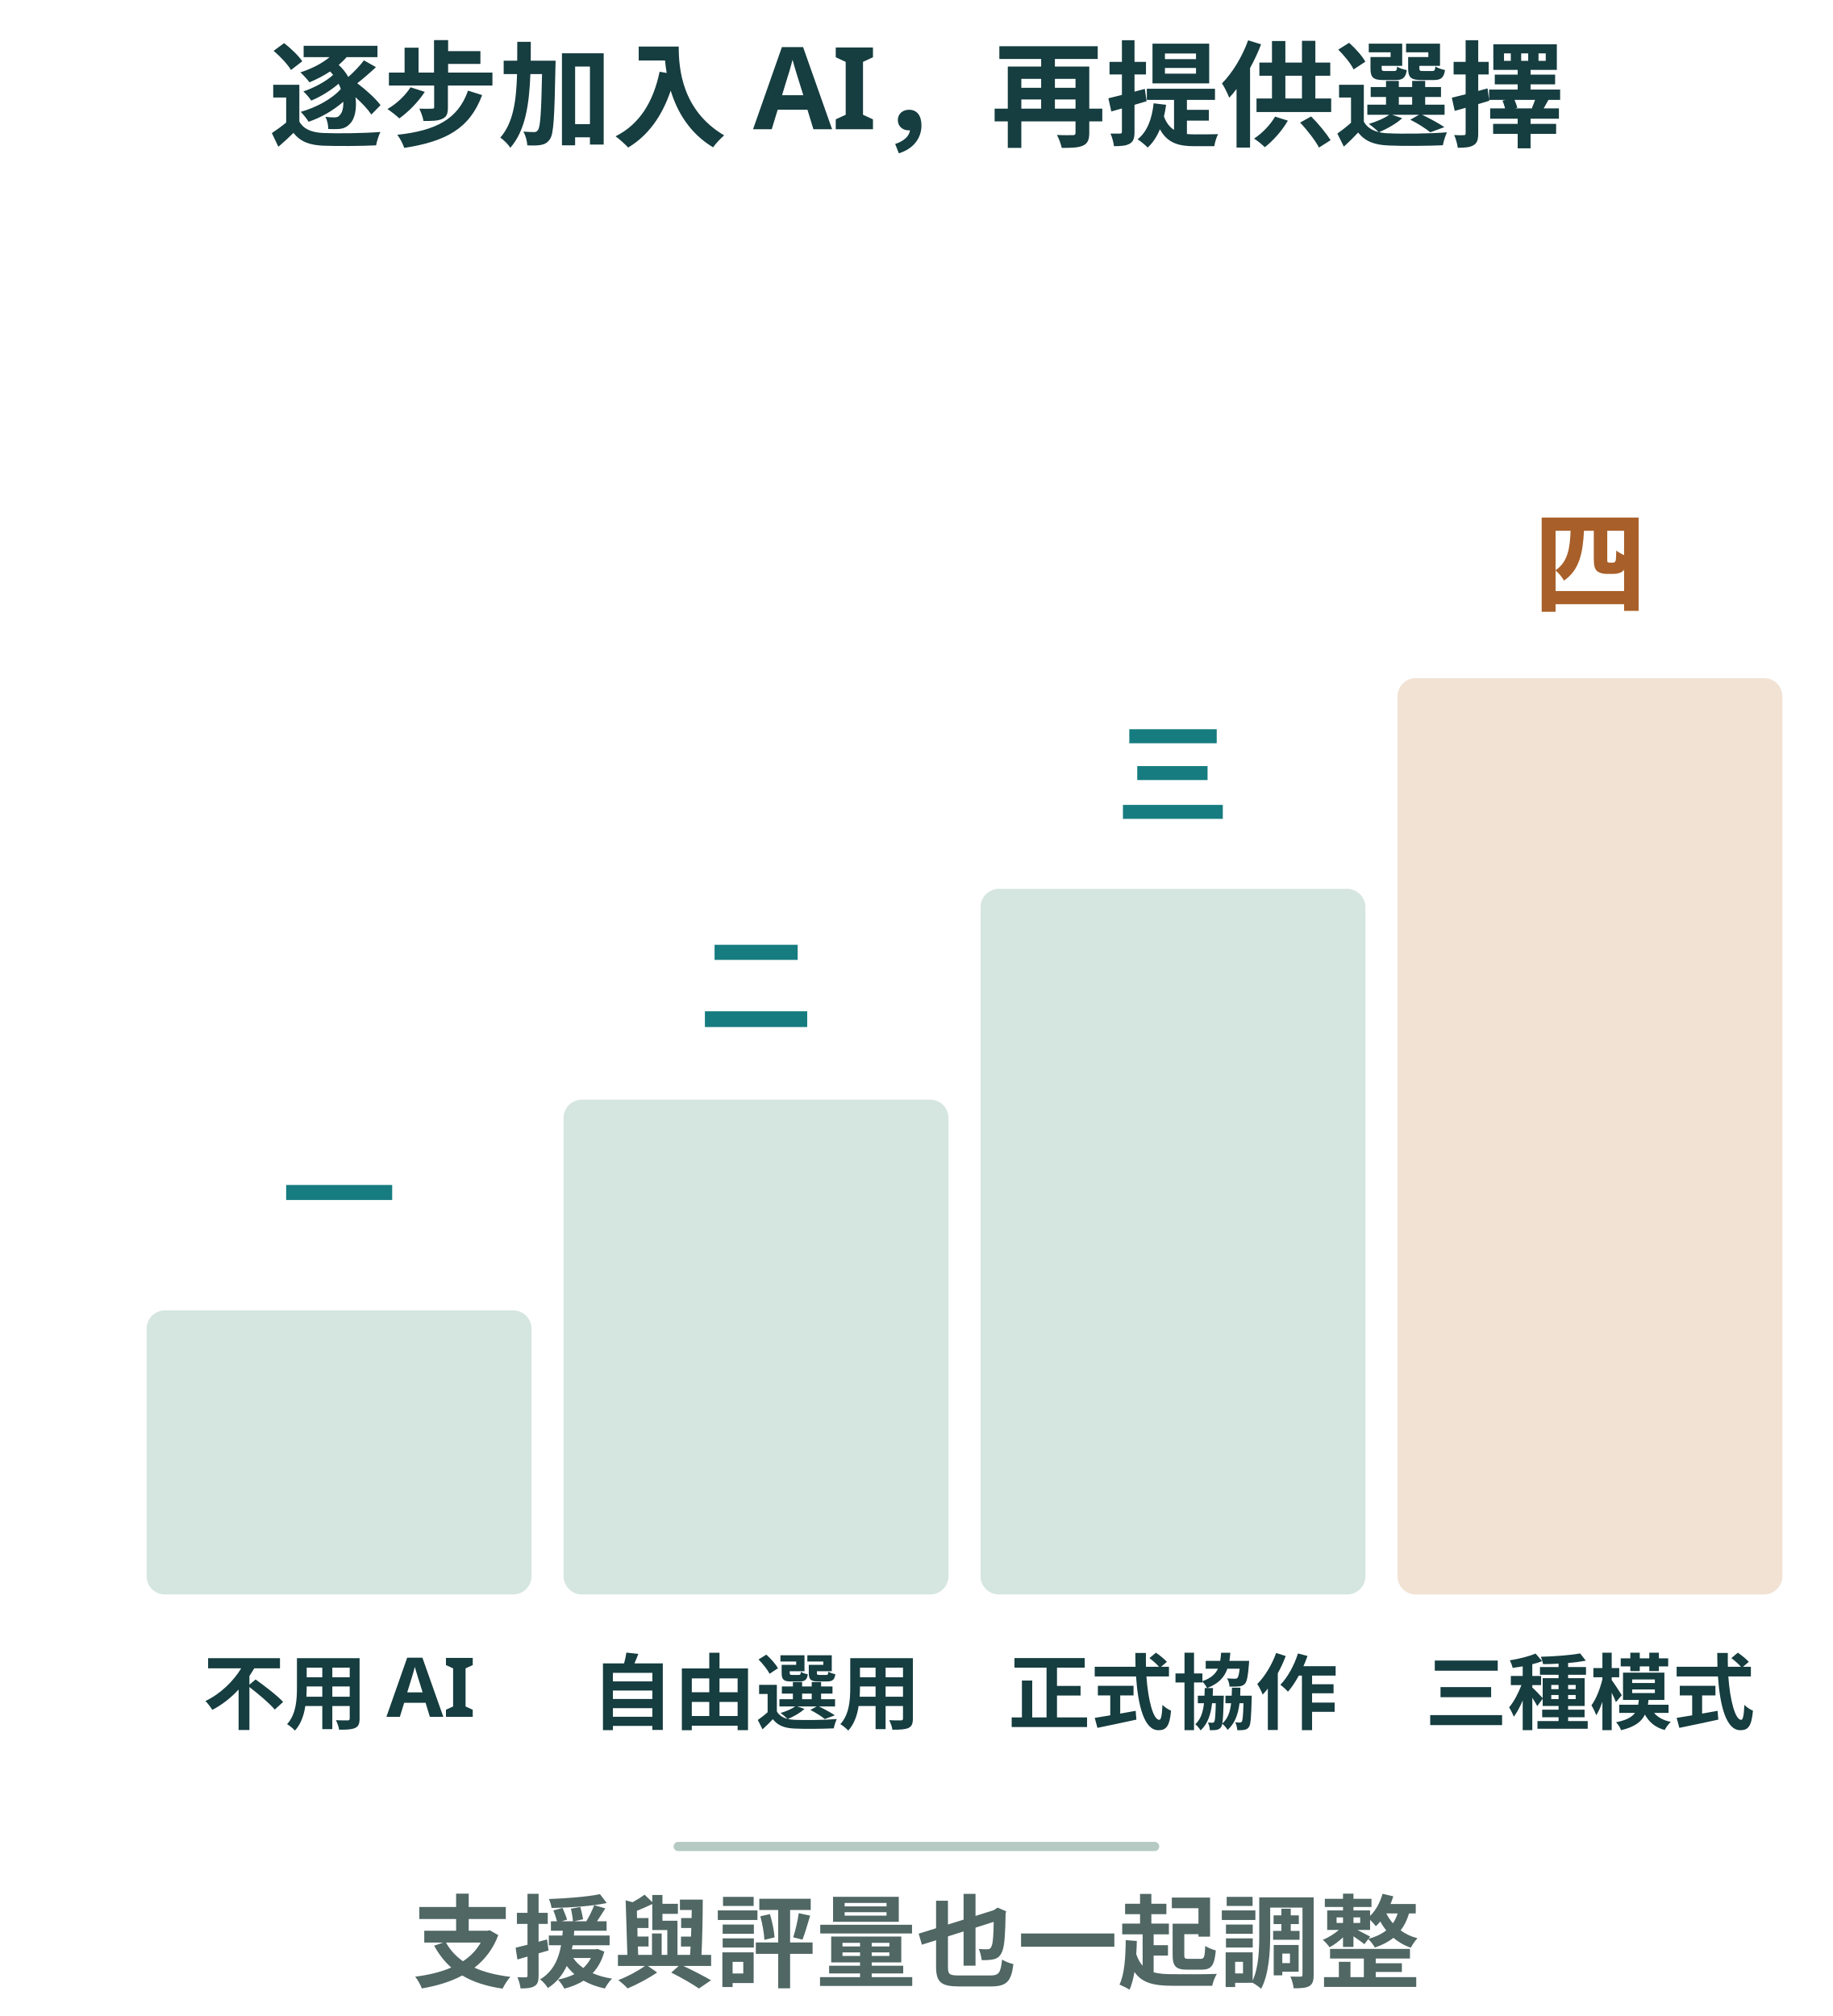
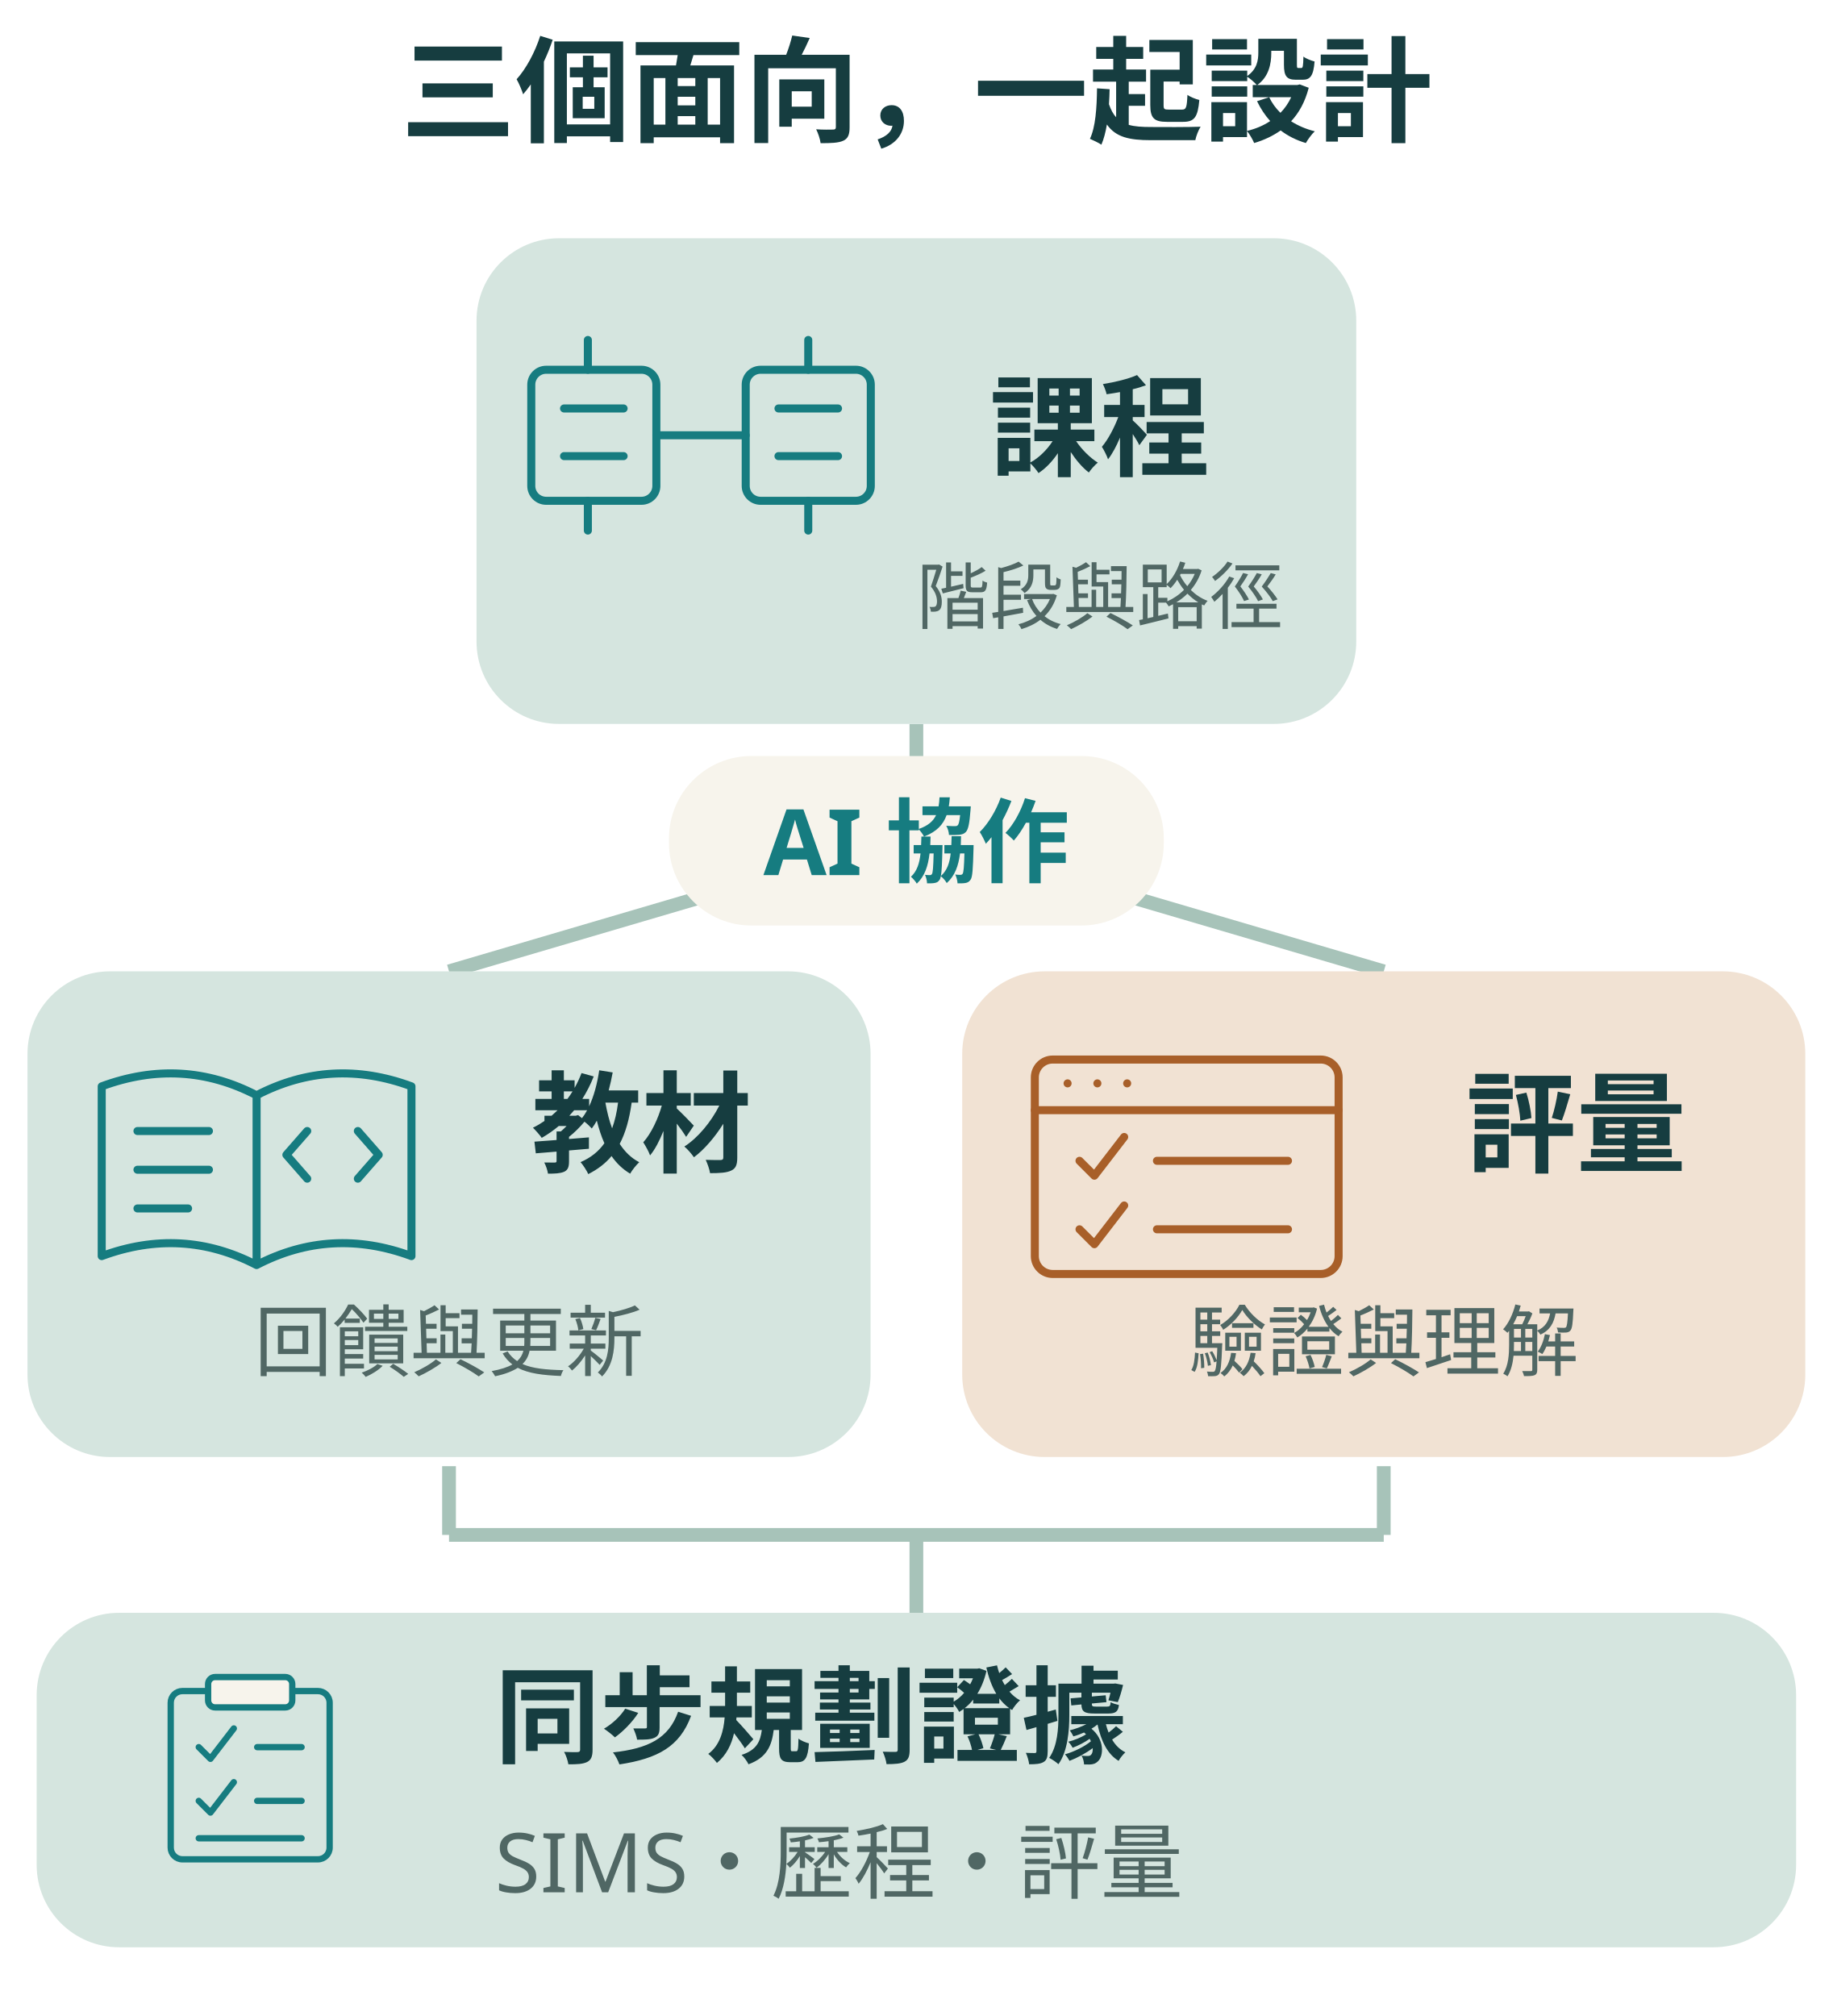
<svg xmlns="http://www.w3.org/2000/svg" width="400" height="440" viewBox="0 0 400 440" role="img" aria-labelledby="title desc">
  <defs>
-     <marker id="teal-arrow" viewBox="0 0 10 10" refX="8" refY="5" markerWidth="5" markerHeight="5" orient="auto">
+     <marker id="arrow" viewBox="0 0 10 10" refX="9" refY="5" markerWidth="5" markerHeight="5" orient="auto">
      <path d="M1 1 L9 5 L1 9" fill="none" stroke="#167C80" stroke-width="1.6" />
-     </marker>
-     <marker id="gold-arrow" viewBox="0 0 10 10" refX="8" refY="5" markerWidth="5" markerHeight="5" orient="auto">
-       <path d="M1 1 L9 5 L1 9" fill="none" stroke="#A85F29" stroke-width="1.6" />
    </marker>
  </defs>
  <g font-family="Noto Sans TC, PingFang TC, Microsoft JhengHei, sans-serif">
-     <text x="200" y="30" text-anchor="middle" font-size="25" font-weight="800" fill="#163D40">逐步加入 AI，再提供選擇</text>
-     <rect x="32" y="286" width="84" height="62" rx="4" fill="#D5E5DF" />
-     <text x="74" y="270" text-anchor="middle" font-size="25" font-weight="800" fill="#167C80">一</text>
-     <text x="74" y="376" text-anchor="middle" font-size="18" font-weight="600" fill="#163D40">不用 AI</text>
-     <rect x="123" y="240" width="84" height="108" rx="4" fill="#D5E5DF" />
-     <text x="165" y="224" text-anchor="middle" font-size="25" font-weight="800" fill="#167C80">二</text>
-     <text x="165" y="376" text-anchor="middle" font-size="18" font-weight="600" fill="#163D40">自由選用</text>
-     <rect x="214" y="194" width="84" height="154" rx="4" fill="#D5E5DF" />
-     <text x="256" y="178" text-anchor="middle" font-size="25" font-weight="800" fill="#167C80">三</text>
-     <text x="256" y="376" text-anchor="middle" font-size="18" font-weight="600" fill="#163D40">正式協作</text>
-     <rect x="305" y="148" width="84" height="200" rx="4" fill="#F1E2D3" />
-     <text x="347" y="132" text-anchor="middle" font-size="25" font-weight="800" fill="#A85F29">四</text>
-     <text x="347" y="376" text-anchor="middle" font-size="18" font-weight="600" fill="#163D40">三種模式</text>
-     <path d="M148 403 H252" fill="none" stroke="#B5CAC3" stroke-width="2" stroke-linecap="round" stroke-linejoin="round" />
-     <text x="200" y="432" text-anchor="middle" font-size="22" font-weight="600" fill="#506764">支援與評量也一起調整</text>
+     <text x="200" y="29" font-size="25" fill="#163D40" font-weight="800" text-anchor="middle">三個面向，一起設計</text>
+     <path d="M200 158 L200 182" fill="none" stroke="#A7C3B9" stroke-width="3" />
+     <path d="M200 182 L98 212" fill="none" stroke="#A7C3B9" stroke-width="3" />
+     <path d="M200 182 L302 212" fill="none" stroke="#A7C3B9" stroke-width="3" />
+     <rect x="104" y="52" width="192" height="106" rx="18" fill="#D5E5DF" />
+     <g transform="translate(114 69) scale(0.65)" fill="none" stroke="#167C80" stroke-width="2.7" stroke-linecap="round" stroke-linejoin="round">
+       <rect x="3" y="18" width="42" height="44" rx="5" />
+       <rect x="75" y="18" width="42" height="44" rx="5" />
+       <path d="M45 40 h30 M22 8 v10 M22 62 v10 M96 8 v10 M96 62 v10 M14 31 h20 M86 31 h20 M14 47 h20 M86 47 h20" />
+     </g>
+     <text x="240" y="102" font-size="24" fill="#163D40" font-weight="800" text-anchor="middle">課程</text>
+     <text x="240" y="136" font-size="16" fill="#506764" font-weight="500" text-anchor="middle">階段與路徑</text>
+     <rect x="146" y="165" width="108" height="37" rx="18" fill="#F7F4EC" />
+     <text x="200" y="191" font-size="20" fill="#167C80" font-weight="800" text-anchor="middle">AI 協作</text>
+     <rect x="6" y="212" width="184" height="106" rx="18" fill="#D5E5DF" />
+     <g transform="translate(17 228) scale(0.65)" fill="none" stroke="#167C80" stroke-width="2.7" stroke-linecap="round" stroke-linejoin="round">
+       <path d="M60 17 Q35 4 8 14 v57 q27-10 52 3 q25-13 52-3 V14 Q85 4 60 17 Z M60 17 v57 M20 29 h24 M20 42 h24 M20 55 h17 M77 29 l-7 8 7 8 M94 29 l7 8-7 8" />
+     </g>
+     <text x="140" y="254" font-size="24" fill="#163D40" font-weight="800" text-anchor="middle">教材</text>
+     <text x="98" y="299" font-size="17" fill="#506764" font-weight="500" text-anchor="middle">回饋與更新</text>
+     <rect x="210" y="212" width="184" height="106" rx="18" fill="#F1E2D3" />
+     <g transform="translate(220 228) scale(0.65)" fill="none" stroke="#A85F29" stroke-width="2.7" stroke-linecap="round" stroke-linejoin="round">
+       <rect x="9" y="5" width="102" height="72" rx="6" />
+       <path d="M9 22 h102 M20 13 h0 M30 13 h0 M40 13 h0 M24 39 l5 5 10-13 M50 39 h44 M24 62 l5 5 10-13 M50 62 h44" />
+     </g>
+     <text x="344" y="254" font-size="24" fill="#163D40" font-weight="800" text-anchor="middle">評量</text>
+     <text x="302" y="299" font-size="17" fill="#506764" font-weight="500" text-anchor="middle">驗證與理解</text>
+     <path d="M98 320 L98 335" fill="none" stroke="#A7C3B9" stroke-width="3" />
+     <path d="M302 320 L302 335" fill="none" stroke="#A7C3B9" stroke-width="3" />
+     <path d="M98 335 L302 335" fill="none" stroke="#A7C3B9" stroke-width="3" />
+     <path d="M200 335 L200 352" fill="none" stroke="#A7C3B9" stroke-width="3" />
+     <rect x="8" y="352" width="384" height="73" rx="18" fill="#D5E5DF" />
+     <g transform="translate(24 365) scale(0.51)" fill="none" stroke="#167C80" stroke-width="2.7" stroke-linecap="round" stroke-linejoin="round">
+       <rect x="26" y="8" width="68" height="72" rx="5" />
+       <rect x="42" y="2" width="36" height="13" rx="3" fill="#F7F4EC" />
+       <path d="M38 32 l5 5 10-13 M63 32 h19 M38 55 l5 5 10-13 M63 55 h19 M38 71 h44" />
+     </g>
+     <text x="108" y="383" font-size="23" fill="#163D40" font-weight="800" text-anchor="start">同步規劃證據</text>
+     <text x="108" y="413" font-size="18" fill="#506764" font-weight="500" text-anchor="start">SIMS・歷程・評量</text>
  </g>
</svg>
